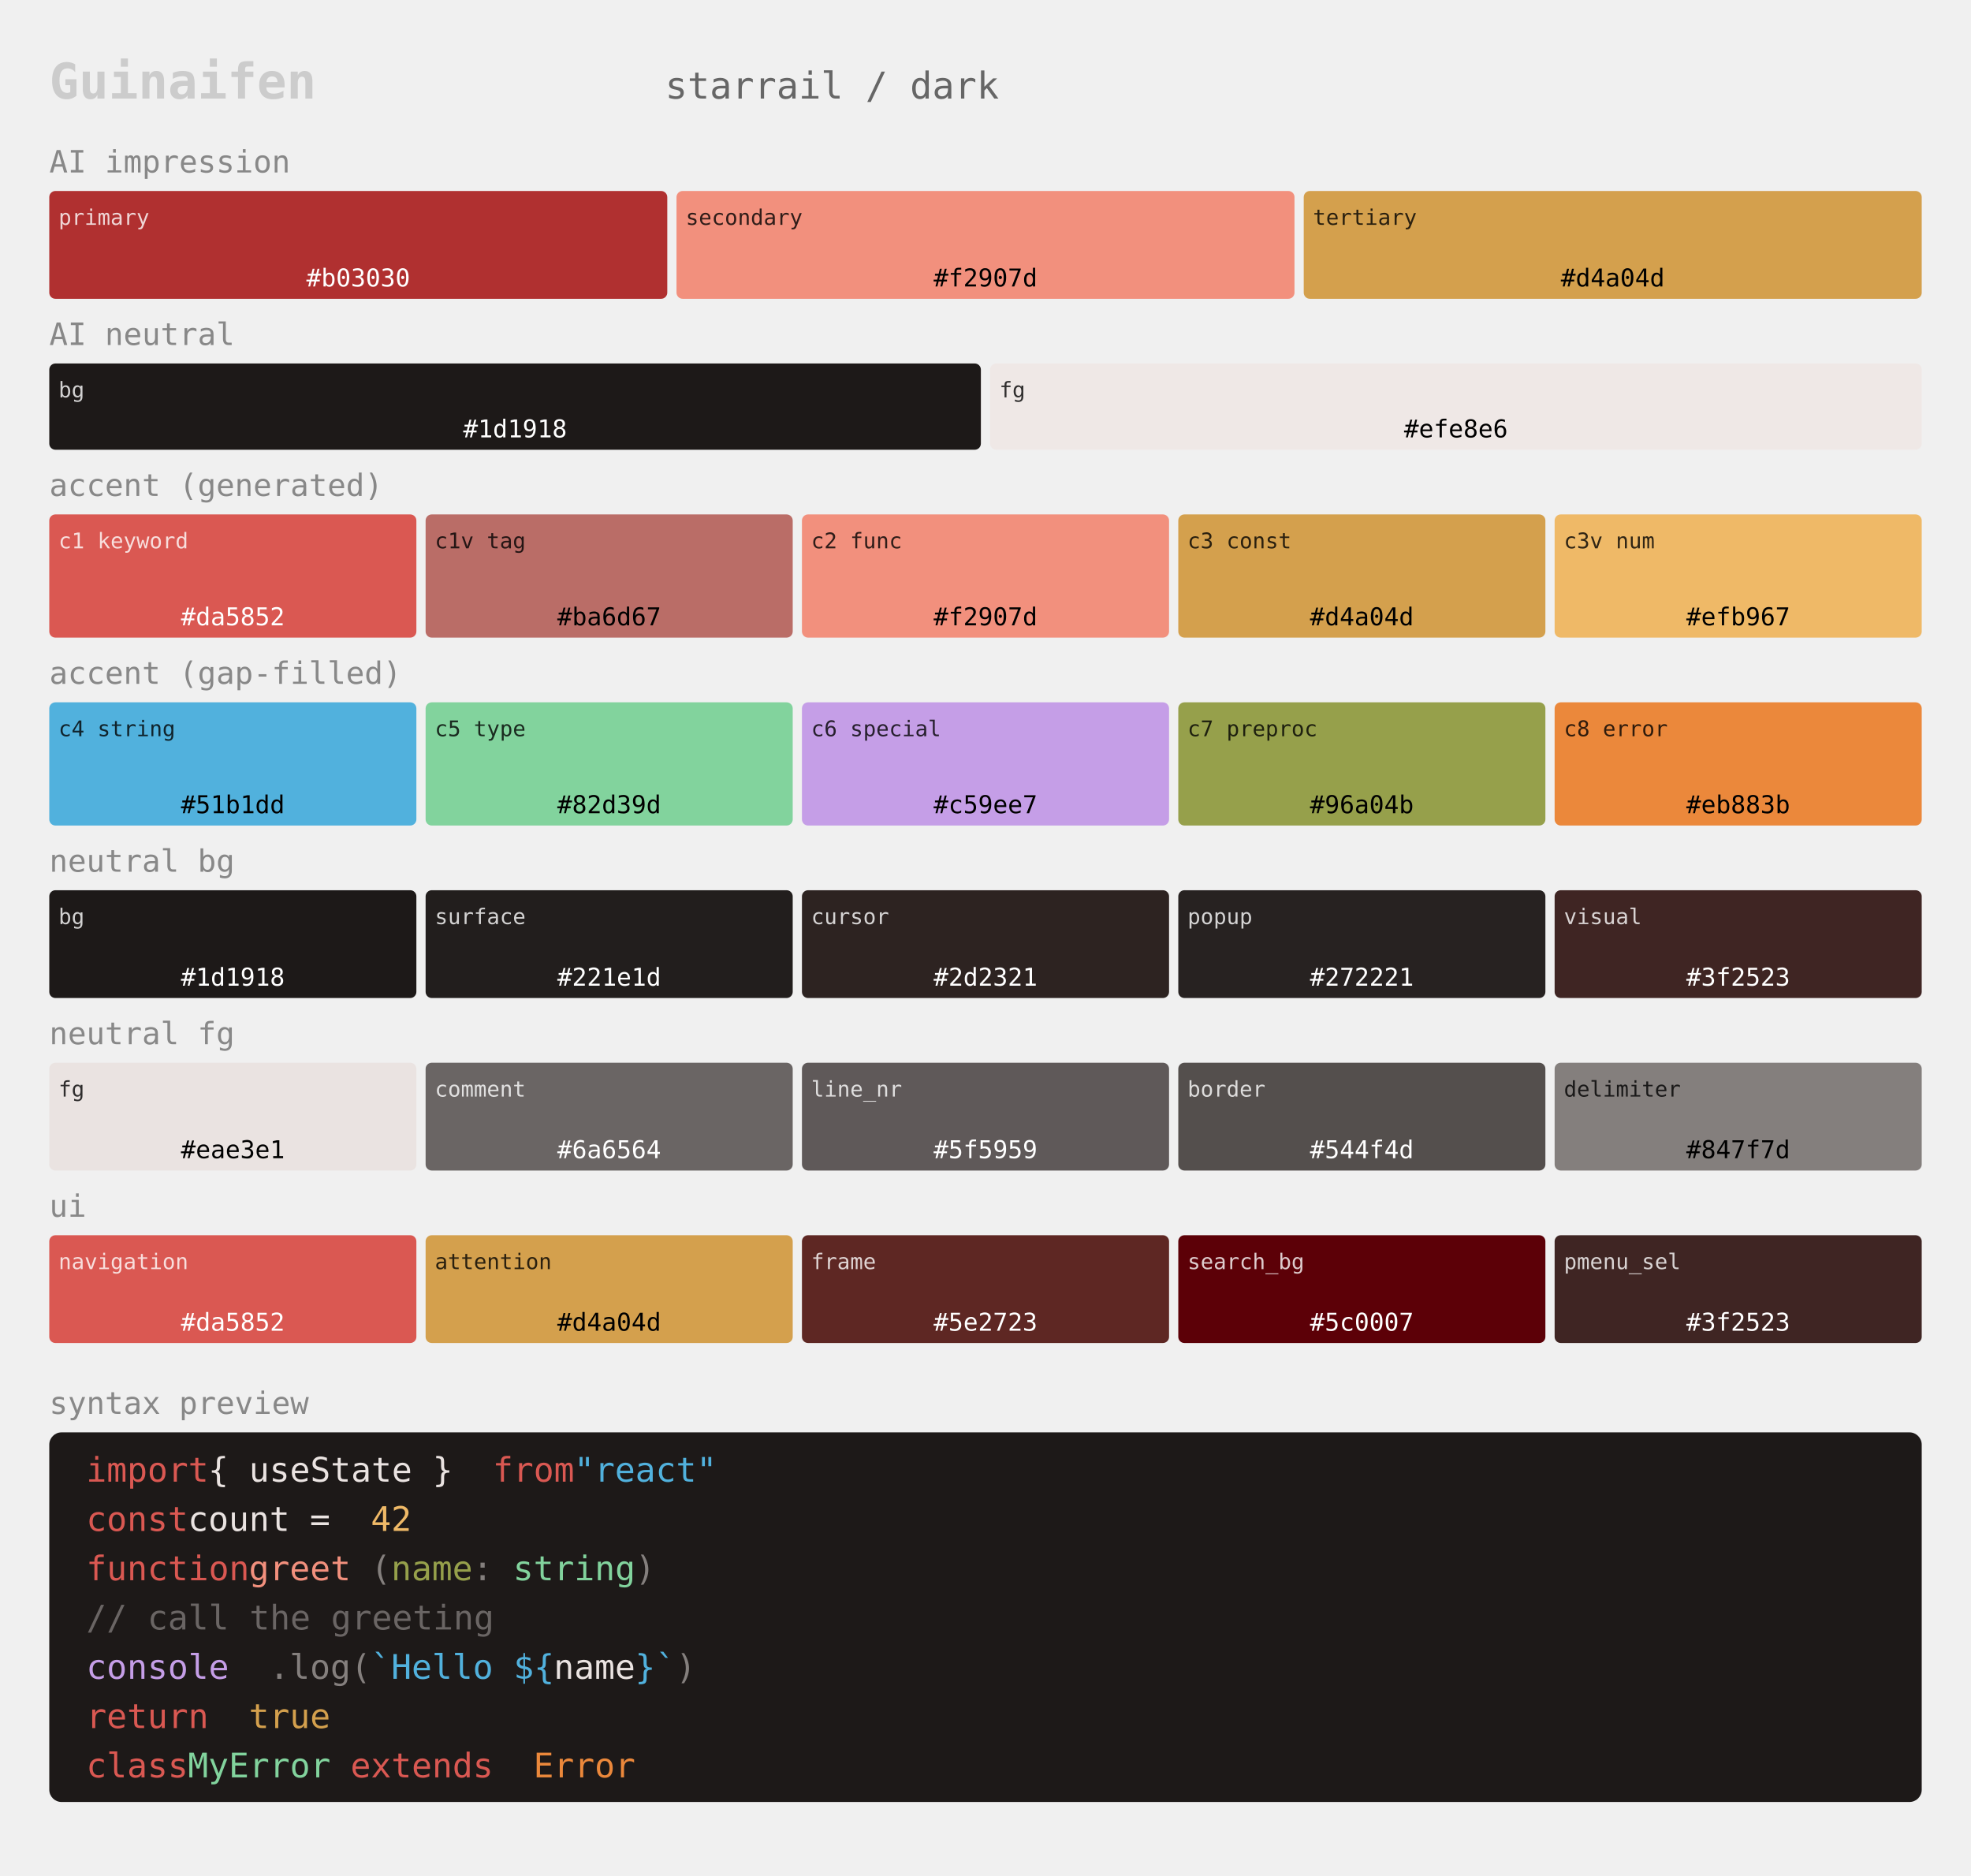
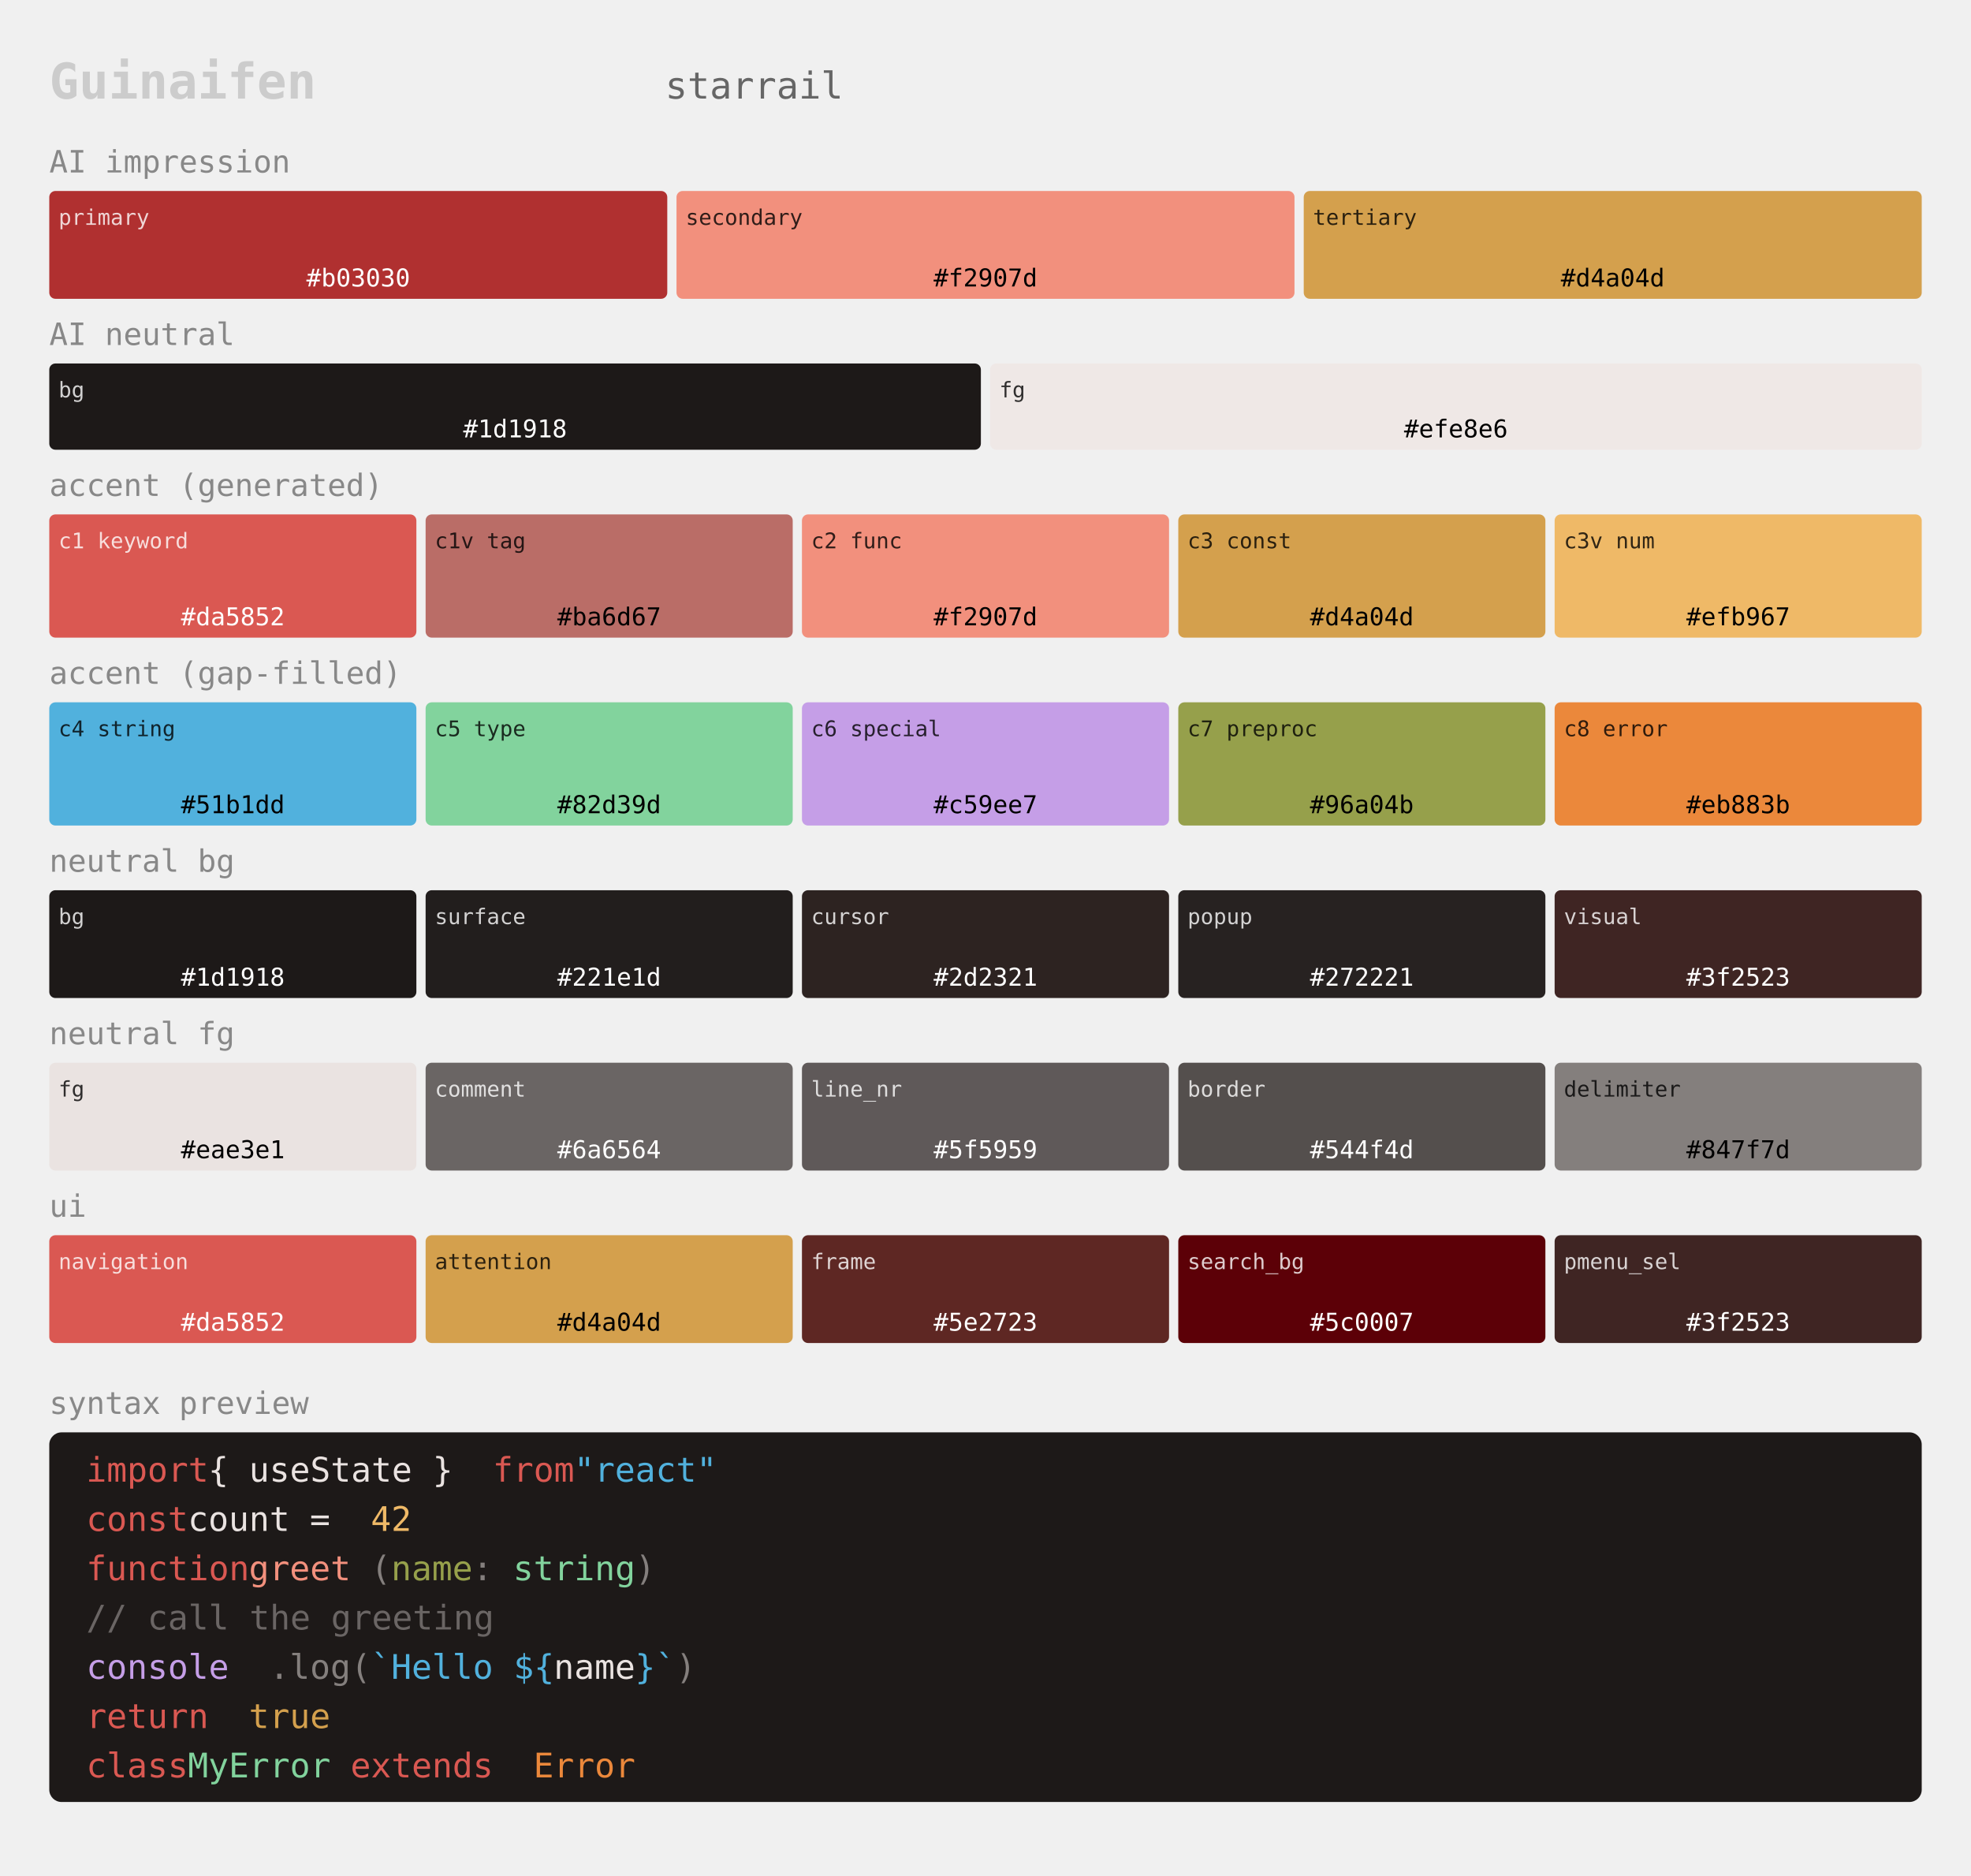
<svg xmlns="http://www.w3.org/2000/svg" width="640" height="609" style="background:#0a0a0a; font-family:ui-monospace,monospace;">
  <text x="16" y="32" fill="#ccc" font-size="16" font-weight="bold">Guinaifen</text>
-   <text x="216" y="32" fill="#666" font-size="12">starrail / dark</text>
+   <text x="216" y="32" fill="#666" font-size="12">starrail</text>
  <text x="16" y="56" fill="#888" font-size="10">AI impression</text>
  <rect x="16" y="62" width="200.667" height="35" fill="#b03030" rx="2" />
  <text x="19" y="73" fill="#ffffff" font-size="7" opacity="0.8">primary</text>
  <text x="116.333" y="93" fill="#ffffff" font-size="8" text-anchor="middle">#b03030</text>
  <rect x="219.667" y="62" width="200.667" height="35" fill="#f2907d" rx="2" />
  <text x="222.667" y="73" fill="#000000" font-size="7" opacity="0.8">secondary</text>
  <text x="320" y="93" fill="#000000" font-size="8" text-anchor="middle">#f2907d</text>
  <rect x="423.333" y="62" width="200.667" height="35" fill="#d4a04d" rx="2" />
  <text x="426.333" y="73" fill="#000000" font-size="7" opacity="0.8">tertiary</text>
  <text x="523.667" y="93" fill="#000000" font-size="8" text-anchor="middle">#d4a04d</text>
  <text x="16" y="112" fill="#888" font-size="10">AI neutral</text>
  <rect x="16" y="118" width="302.5" height="28" fill="#1d1918" rx="2" />
  <text x="19" y="129" fill="#ffffff" font-size="7" opacity="0.8">bg</text>
  <text x="167.25" y="142" fill="#ffffff" font-size="8" text-anchor="middle">#1d1918</text>
  <rect x="321.5" y="118" width="302.5" height="28" fill="#efe8e6" rx="2" />
  <text x="324.5" y="129" fill="#000000" font-size="7" opacity="0.8">fg</text>
  <text x="472.75" y="142" fill="#000000" font-size="8" text-anchor="middle">#efe8e6</text>
  <text x="16" y="161" fill="#888" font-size="10">accent (generated)</text>
  <rect x="16" y="167" width="119.2" height="40" fill="#da5852" rx="2" />
  <text x="19" y="178" fill="#ffffff" font-size="7" opacity="0.8">c1 keyword</text>
  <text x="75.6" y="203" fill="#ffffff" font-size="8" text-anchor="middle">#da5852</text>
  <rect x="138.2" y="167" width="119.2" height="40" fill="#ba6d67" rx="2" />
  <text x="141.2" y="178" fill="#000000" font-size="7" opacity="0.8">c1v tag</text>
  <text x="197.8" y="203" fill="#000000" font-size="8" text-anchor="middle">#ba6d67</text>
  <rect x="260.4" y="167" width="119.2" height="40" fill="#f2907d" rx="2" />
  <text x="263.4" y="178" fill="#000000" font-size="7" opacity="0.8">c2 func</text>
  <text x="320" y="203" fill="#000000" font-size="8" text-anchor="middle">#f2907d</text>
  <rect x="382.6" y="167" width="119.2" height="40" fill="#d4a04d" rx="2" />
  <text x="385.6" y="178" fill="#000000" font-size="7" opacity="0.8">c3 const</text>
  <text x="442.2" y="203" fill="#000000" font-size="8" text-anchor="middle">#d4a04d</text>
  <rect x="504.8" y="167" width="119.2" height="40" fill="#efb967" rx="2" />
  <text x="507.8" y="178" fill="#000000" font-size="7" opacity="0.8">c3v num</text>
  <text x="564.4" y="203" fill="#000000" font-size="8" text-anchor="middle">#efb967</text>
  <text x="16" y="222" fill="#888" font-size="10">accent (gap-filled)</text>
  <rect x="16" y="228" width="119.2" height="40" fill="#51b1dd" rx="2" />
  <text x="19" y="239" fill="#000000" font-size="7" opacity="0.8">c4 string</text>
  <text x="75.6" y="264" fill="#000000" font-size="8" text-anchor="middle">#51b1dd</text>
  <rect x="138.2" y="228" width="119.2" height="40" fill="#82d39d" rx="2" />
  <text x="141.2" y="239" fill="#000000" font-size="7" opacity="0.8">c5 type</text>
  <text x="197.8" y="264" fill="#000000" font-size="8" text-anchor="middle">#82d39d</text>
  <rect x="260.4" y="228" width="119.2" height="40" fill="#c59ee7" rx="2" />
  <text x="263.4" y="239" fill="#000000" font-size="7" opacity="0.8">c6 special</text>
  <text x="320" y="264" fill="#000000" font-size="8" text-anchor="middle">#c59ee7</text>
  <rect x="382.6" y="228" width="119.2" height="40" fill="#96a04b" rx="2" />
  <text x="385.6" y="239" fill="#000000" font-size="7" opacity="0.8">c7 preproc</text>
  <text x="442.2" y="264" fill="#000000" font-size="8" text-anchor="middle">#96a04b</text>
  <rect x="504.8" y="228" width="119.2" height="40" fill="#eb883b" rx="2" />
  <text x="507.8" y="239" fill="#000000" font-size="7" opacity="0.8">c8 error</text>
  <text x="564.4" y="264" fill="#000000" font-size="8" text-anchor="middle">#eb883b</text>
  <text x="16" y="283" fill="#888" font-size="10">neutral bg</text>
  <rect x="16" y="289" width="119.2" height="35" fill="#1d1918" rx="2" />
  <text x="19" y="300" fill="#ffffff" font-size="7" opacity="0.8">bg</text>
  <text x="75.6" y="320" fill="#ffffff" font-size="8" text-anchor="middle">#1d1918</text>
  <rect x="138.2" y="289" width="119.2" height="35" fill="#221e1d" rx="2" />
  <text x="141.2" y="300" fill="#ffffff" font-size="7" opacity="0.8">surface</text>
  <text x="197.8" y="320" fill="#ffffff" font-size="8" text-anchor="middle">#221e1d</text>
  <rect x="260.4" y="289" width="119.2" height="35" fill="#2d2321" rx="2" />
  <text x="263.4" y="300" fill="#ffffff" font-size="7" opacity="0.8">cursor</text>
  <text x="320" y="320" fill="#ffffff" font-size="8" text-anchor="middle">#2d2321</text>
  <rect x="382.6" y="289" width="119.2" height="35" fill="#272221" rx="2" />
  <text x="385.6" y="300" fill="#ffffff" font-size="7" opacity="0.8">popup</text>
  <text x="442.2" y="320" fill="#ffffff" font-size="8" text-anchor="middle">#272221</text>
  <rect x="504.8" y="289" width="119.2" height="35" fill="#3f2523" rx="2" />
  <text x="507.8" y="300" fill="#ffffff" font-size="7" opacity="0.8">visual</text>
  <text x="564.4" y="320" fill="#ffffff" font-size="8" text-anchor="middle">#3f2523</text>
  <text x="16" y="339" fill="#888" font-size="10">neutral fg</text>
  <rect x="16" y="345" width="119.2" height="35" fill="#eae3e1" rx="2" />
  <text x="19" y="356" fill="#000000" font-size="7" opacity="0.8">fg</text>
  <text x="75.6" y="376" fill="#000000" font-size="8" text-anchor="middle">#eae3e1</text>
  <rect x="138.2" y="345" width="119.2" height="35" fill="#6a6564" rx="2" />
  <text x="141.2" y="356" fill="#ffffff" font-size="7" opacity="0.8">comment</text>
  <text x="197.8" y="376" fill="#ffffff" font-size="8" text-anchor="middle">#6a6564</text>
  <rect x="260.4" y="345" width="119.2" height="35" fill="#5f5959" rx="2" />
  <text x="263.4" y="356" fill="#ffffff" font-size="7" opacity="0.8">line_nr</text>
  <text x="320" y="376" fill="#ffffff" font-size="8" text-anchor="middle">#5f5959</text>
  <rect x="382.6" y="345" width="119.2" height="35" fill="#544f4d" rx="2" />
  <text x="385.6" y="356" fill="#ffffff" font-size="7" opacity="0.8">border</text>
  <text x="442.2" y="376" fill="#ffffff" font-size="8" text-anchor="middle">#544f4d</text>
  <rect x="504.8" y="345" width="119.2" height="35" fill="#847f7d" rx="2" />
  <text x="507.8" y="356" fill="#000000" font-size="7" opacity="0.8">delimiter</text>
  <text x="564.4" y="376" fill="#000000" font-size="8" text-anchor="middle">#847f7d</text>
  <text x="16" y="395" fill="#888" font-size="10">ui</text>
  <rect x="16" y="401" width="119.2" height="35" fill="#da5852" rx="2" />
  <text x="19" y="412" fill="#ffffff" font-size="7" opacity="0.8">navigation</text>
  <text x="75.6" y="432" fill="#ffffff" font-size="8" text-anchor="middle">#da5852</text>
  <rect x="138.2" y="401" width="119.2" height="35" fill="#d4a04d" rx="2" />
  <text x="141.2" y="412" fill="#000000" font-size="7" opacity="0.8">attention</text>
  <text x="197.8" y="432" fill="#000000" font-size="8" text-anchor="middle">#d4a04d</text>
  <rect x="260.4" y="401" width="119.2" height="35" fill="#5e2723" rx="2" />
  <text x="263.4" y="412" fill="#ffffff" font-size="7" opacity="0.8">frame</text>
  <text x="320" y="432" fill="#ffffff" font-size="8" text-anchor="middle">#5e2723</text>
  <rect x="382.6" y="401" width="119.2" height="35" fill="#5c0007" rx="2" />
  <text x="385.6" y="412" fill="#ffffff" font-size="7" opacity="0.8">search_bg</text>
  <text x="442.2" y="432" fill="#ffffff" font-size="8" text-anchor="middle">#5c0007</text>
  <rect x="504.8" y="401" width="119.2" height="35" fill="#3f2523" rx="2" />
  <text x="507.8" y="412" fill="#ffffff" font-size="7" opacity="0.8">pmenu_sel</text>
  <text x="564.4" y="432" fill="#ffffff" font-size="8" text-anchor="middle">#3f2523</text>
  <text x="16" y="459" fill="#888" font-size="10">syntax preview</text>
  <rect x="16" y="465" width="608" height="120" fill="#1d1918" rx="4" />
  <text x="28" y="481" fill="#da5852" font-size="11" font-family="monospace">import</text>
  <text x="67.6" y="481" fill="#eae3e1" font-size="11" font-family="monospace"> { useState } </text>
  <text x="160" y="481" fill="#da5852" font-size="11" font-family="monospace">from</text>
  <text x="186.4" y="481" fill="#51b1dd" font-size="11" font-family="monospace"> "react"</text>
  <text x="28" y="497" fill="#da5852" font-size="11" font-family="monospace">const</text>
  <text x="61" y="497" fill="#eae3e1" font-size="11" font-family="monospace"> count</text>
  <text x="100.6" y="497" fill="#eae3e1" font-size="11" font-family="monospace"> = </text>
  <text x="120.4" y="497" fill="#efb967" font-size="11" font-family="monospace">42</text>
  <text x="28" y="513" fill="#da5852" font-size="11" font-family="monospace">function</text>
  <text x="80.8" y="513" fill="#f2907d" font-size="11" font-family="monospace"> greet</text>
  <text x="120.4" y="513" fill="#847f7d" font-size="11" font-family="monospace">(</text>
  <text x="127" y="513" fill="#96a04b" font-size="11" font-family="monospace">name</text>
  <text x="153.4" y="513" fill="#847f7d" font-size="11" font-family="monospace">: </text>
  <text x="166.6" y="513" fill="#82d39d" font-size="11" font-family="monospace">string</text>
  <text x="206.2" y="513" fill="#847f7d" font-size="11" font-family="monospace">)</text>
  <text x="28" y="529" fill="#6a6564" font-size="11" font-family="monospace">  // call the greeting</text>
  <text x="28" y="545" fill="#c59ee7" font-size="11" font-family="monospace">  console</text>
  <text x="87.4" y="545" fill="#847f7d" font-size="11" font-family="monospace">.log(</text>
  <text x="120.4" y="545" fill="#51b1dd" font-size="11" font-family="monospace">`Hello ${</text>
  <text x="179.8" y="545" fill="#eae3e1" font-size="11" font-family="monospace">name</text>
  <text x="206.2" y="545" fill="#51b1dd" font-size="11" font-family="monospace">}`</text>
  <text x="219.4" y="545" fill="#847f7d" font-size="11" font-family="monospace">)</text>
  <text x="28" y="561" fill="#da5852" font-size="11" font-family="monospace">  return</text>
  <text x="80.8" y="561" fill="#d4a04d" font-size="11" font-family="monospace"> true</text>
  <text x="28" y="577" fill="#da5852" font-size="11" font-family="monospace">class</text>
  <text x="61" y="577" fill="#82d39d" font-size="11" font-family="monospace"> MyError</text>
  <text x="113.8" y="577" fill="#da5852" font-size="11" font-family="monospace"> extends </text>
  <text x="173.2" y="577" fill="#eb883b" font-size="11" font-family="monospace">Error</text>
</svg>
